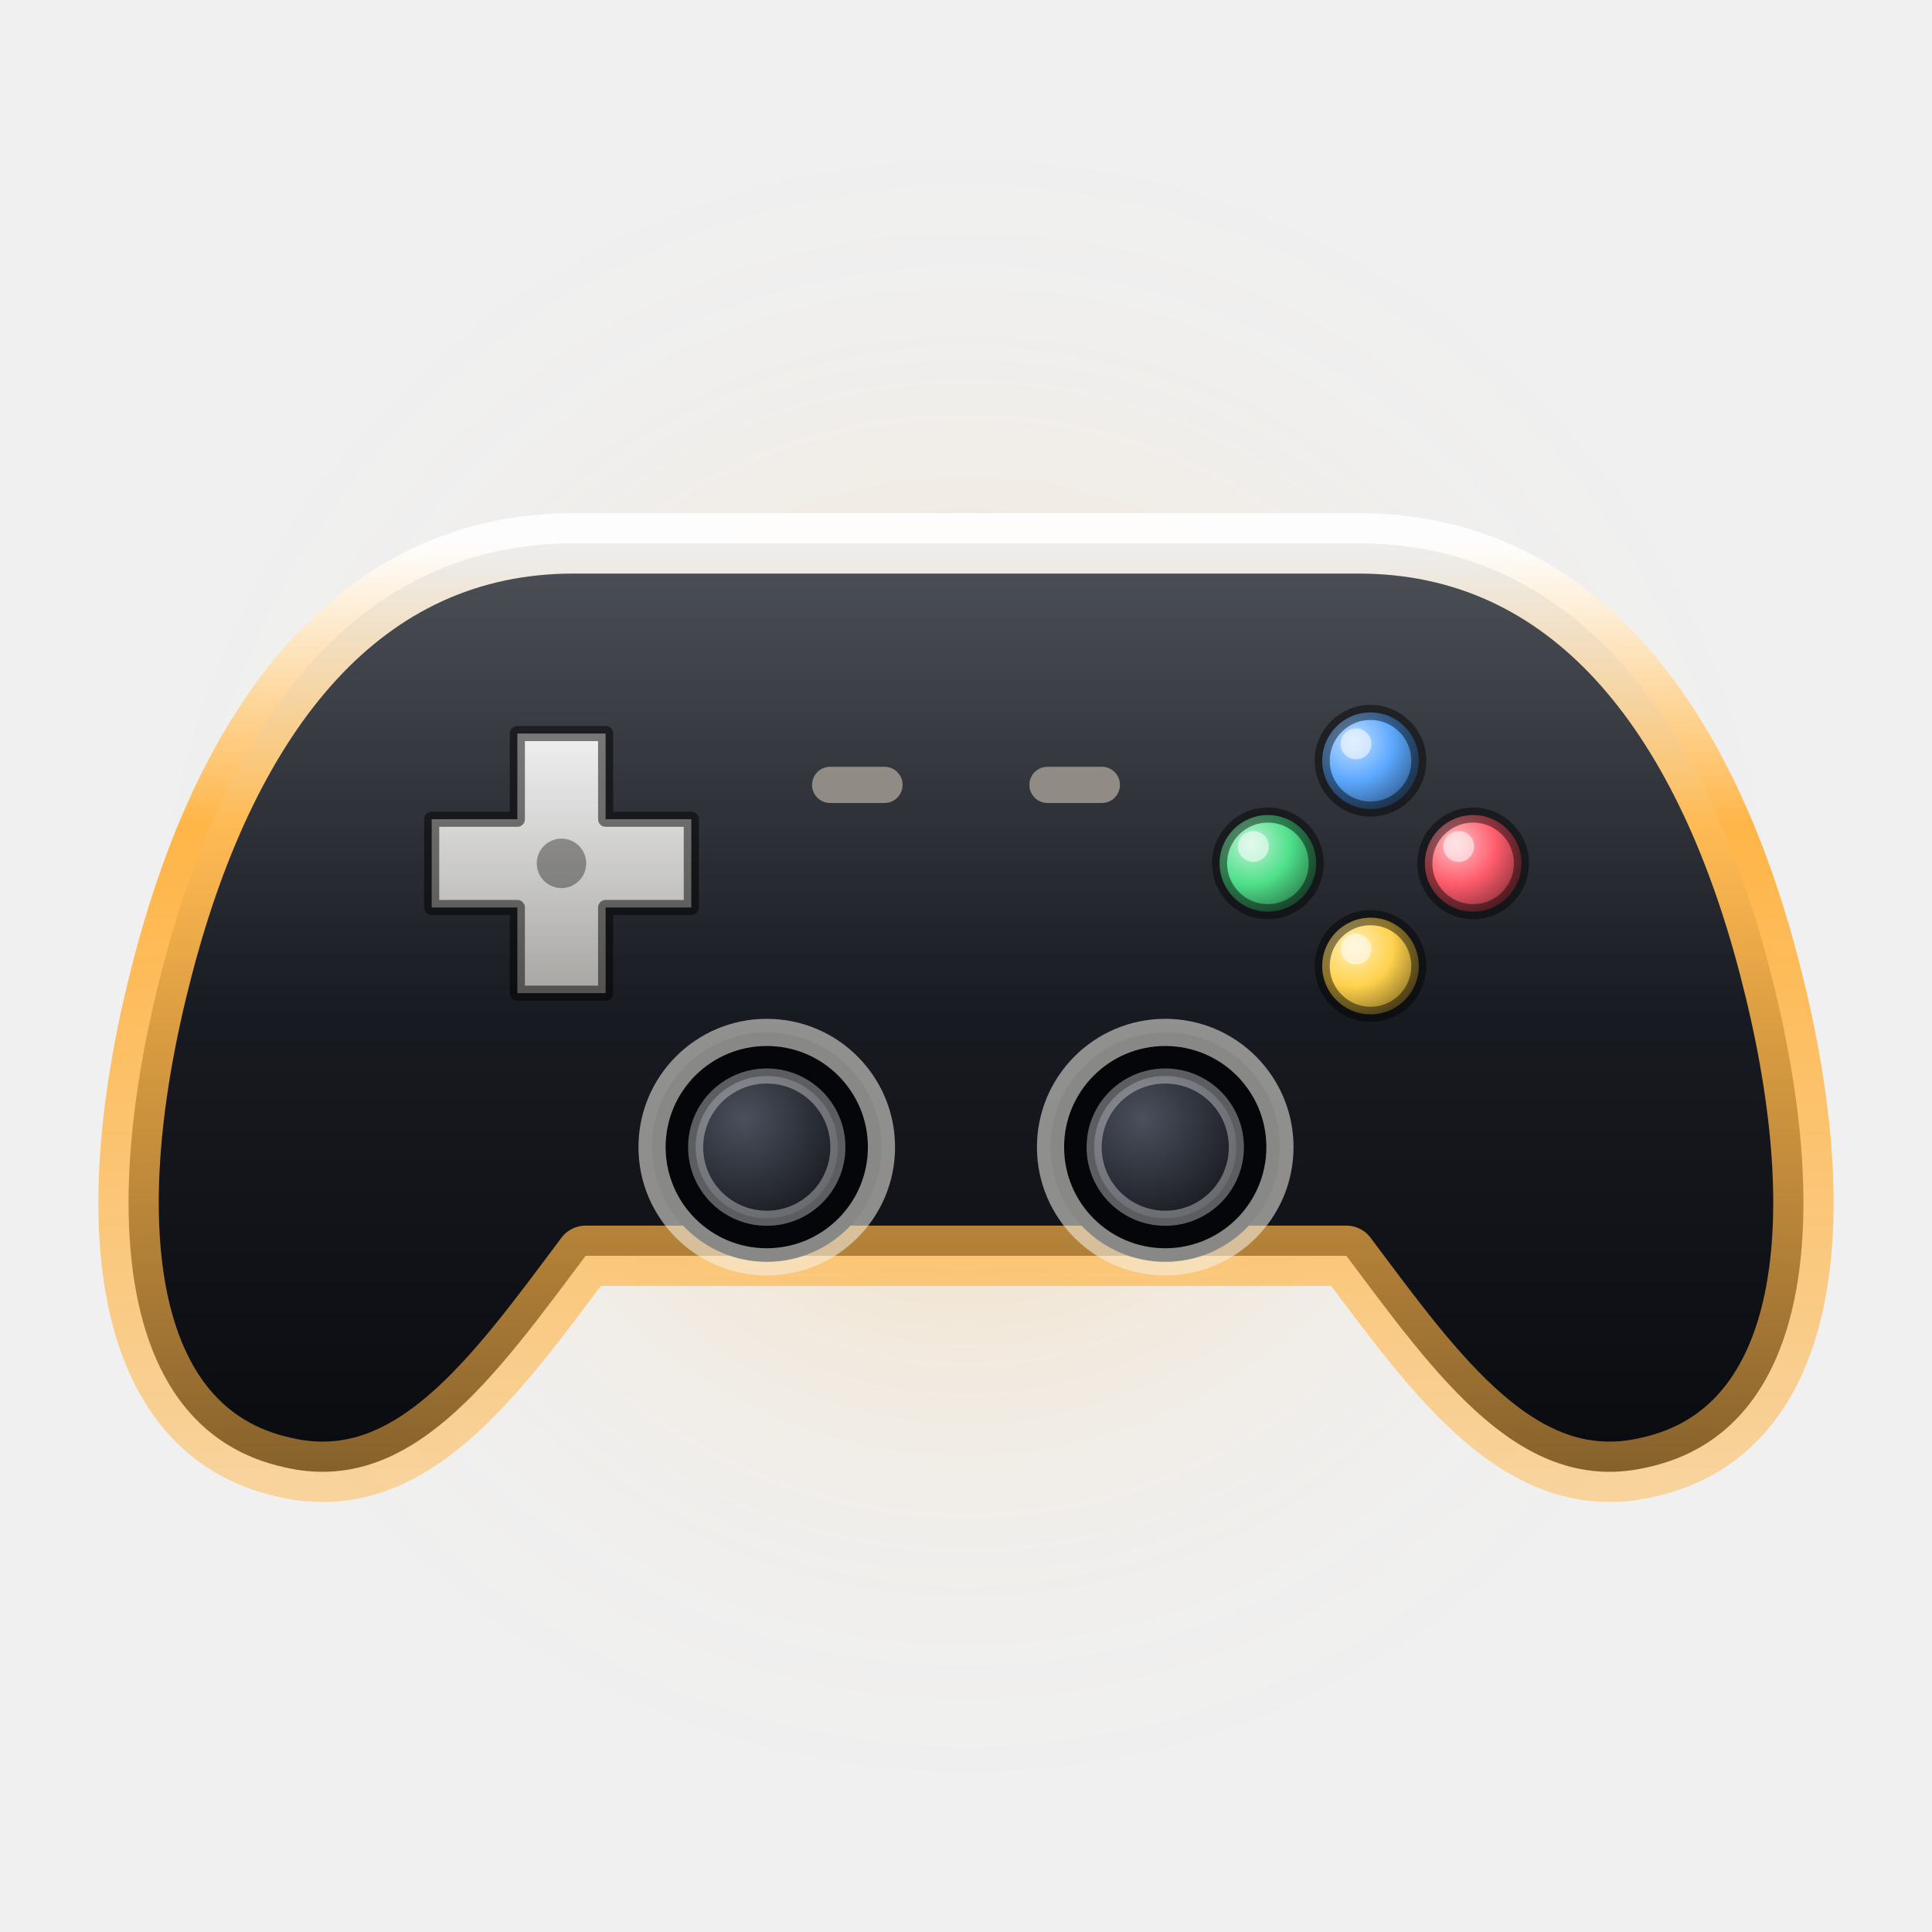
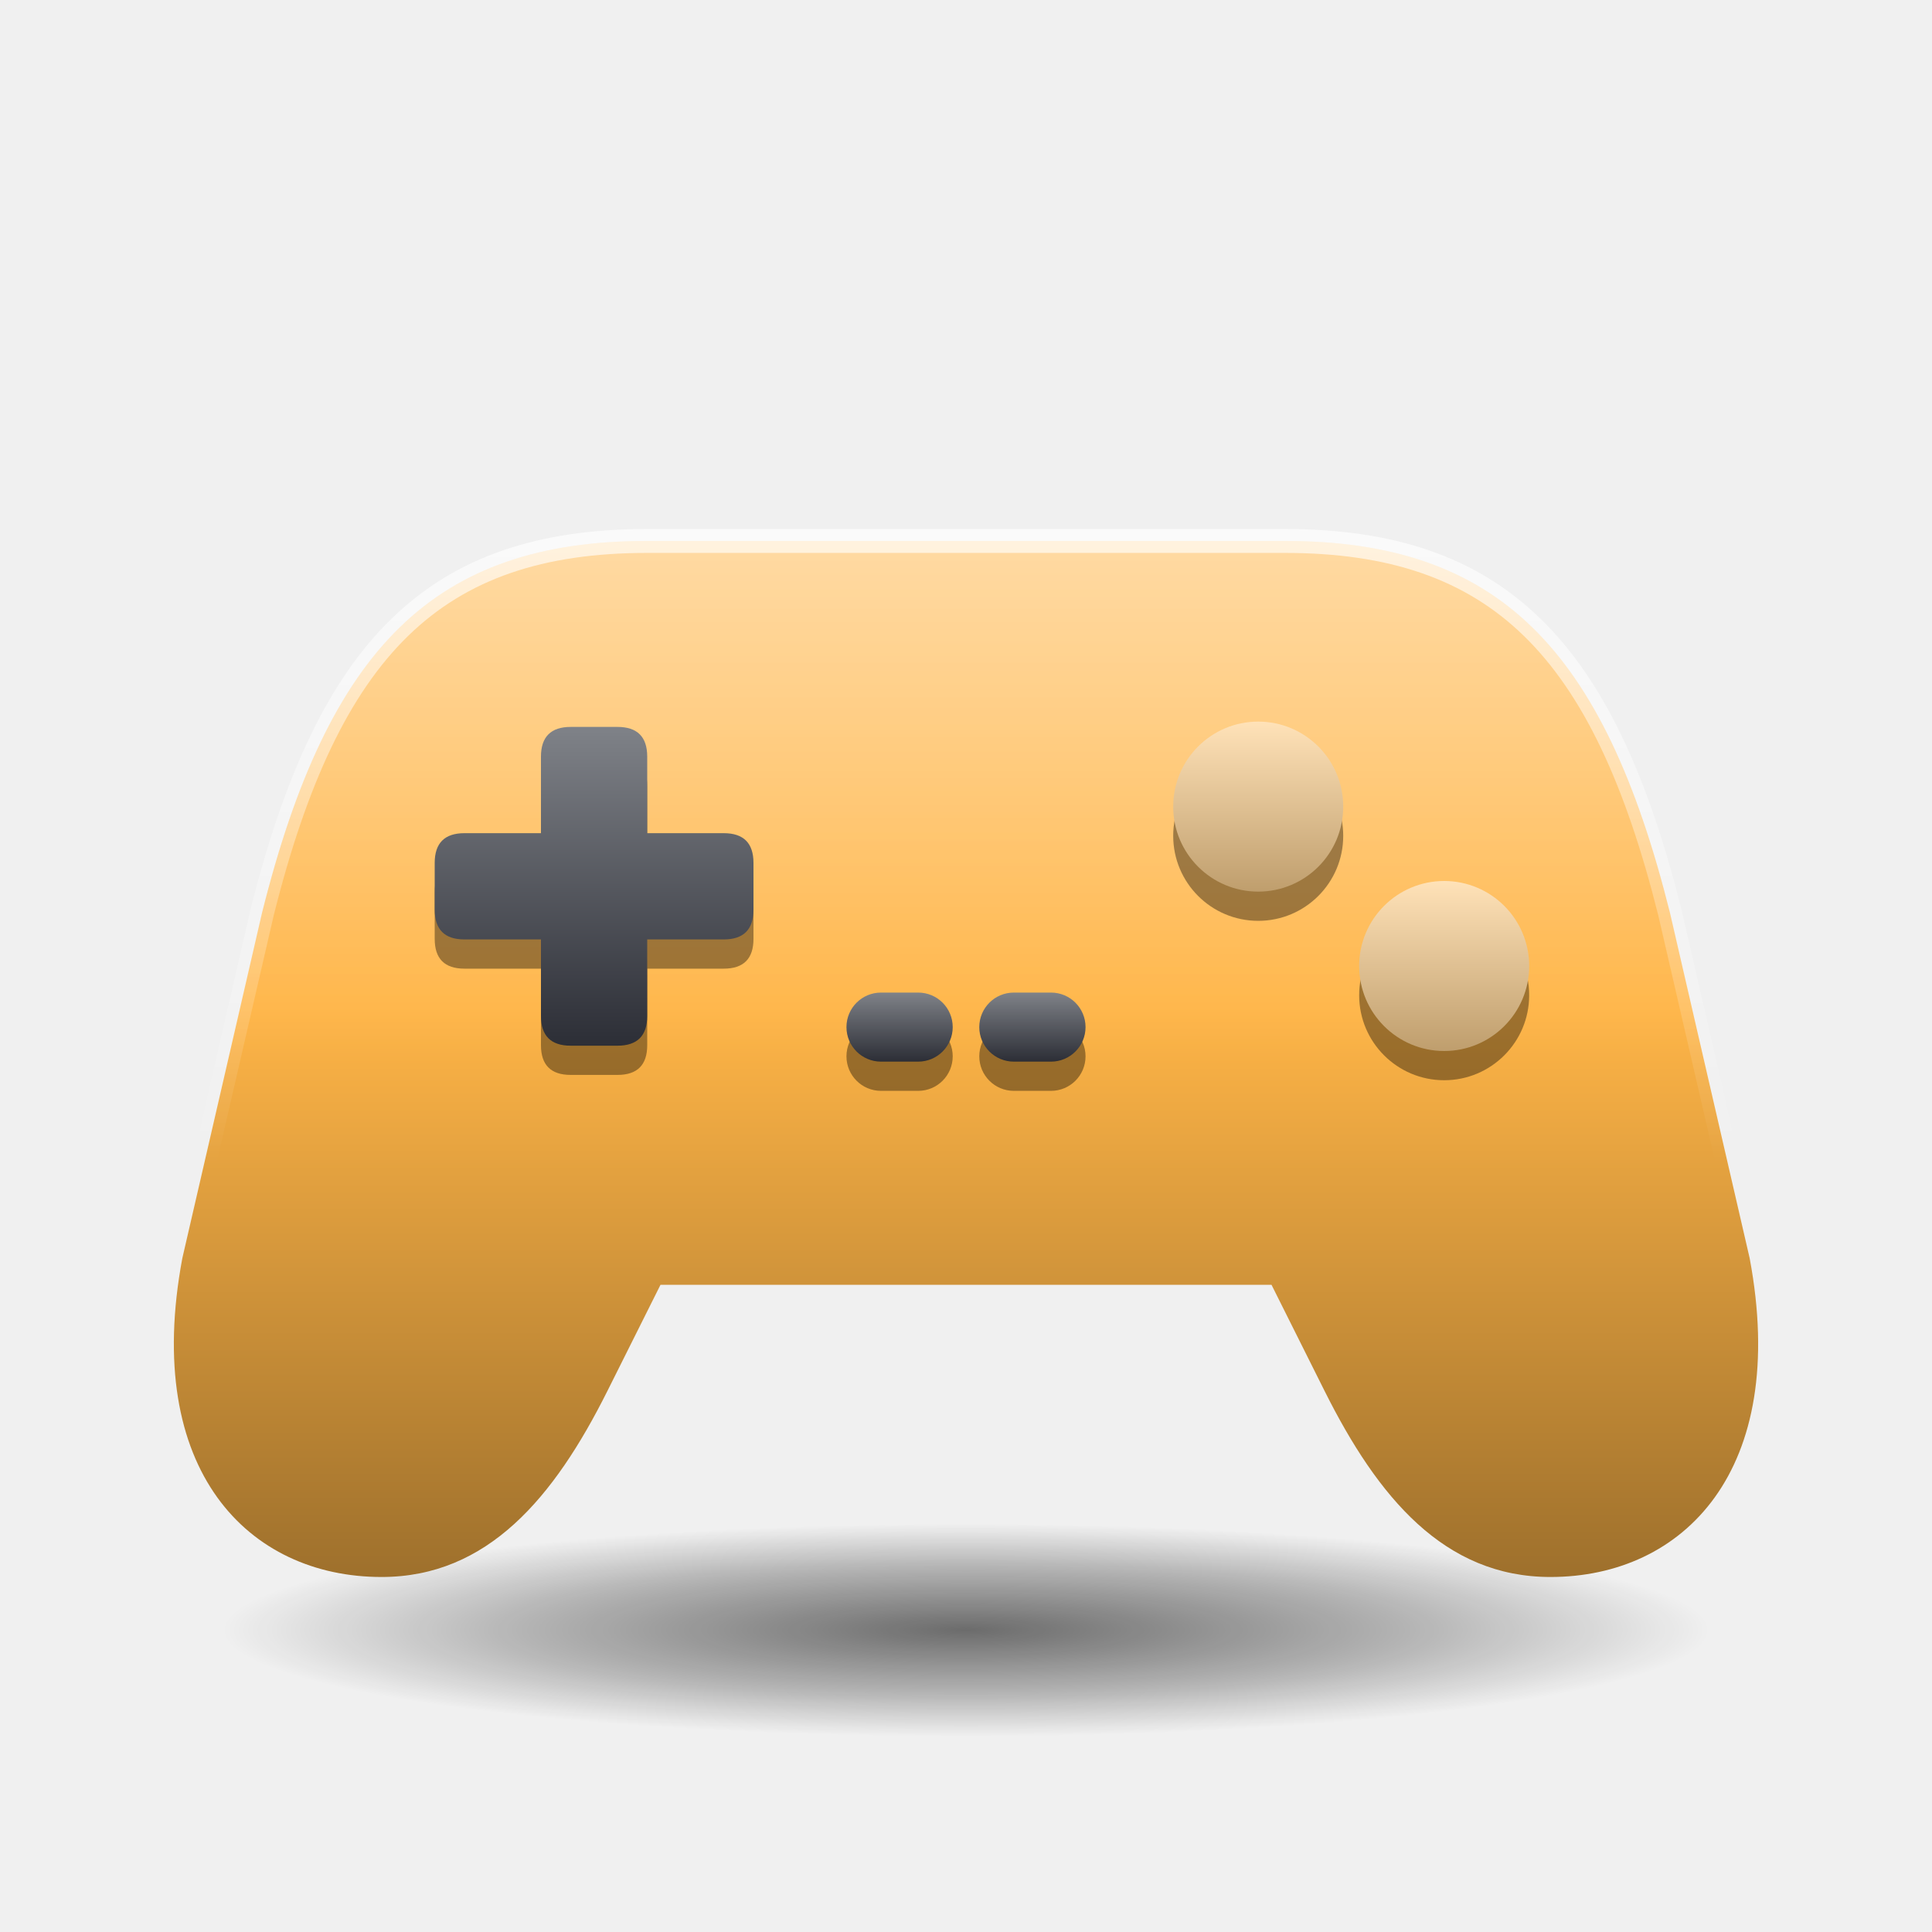
<svg xmlns="http://www.w3.org/2000/svg" width="64" height="64" viewBox="0 0 64 64">
  <defs>
-     <radialGradient id="g0" gradientUnits="userSpaceOnUse" cx="32" cy="32" r="32">
-       <stop offset="0" stop-color="#FFB547" stop-opacity="0.3" />
-       <stop offset="0.1" stop-color="#FFB547" stop-opacity="0.3" />
-       <stop offset="0.2" stop-color="#FFB547" stop-opacity="0.251" />
-       <stop offset="0.3" stop-color="#FFB547" stop-opacity="0.179" />
-       <stop offset="0.4" stop-color="#FFB547" stop-opacity="0.11" />
-       <stop offset="0.5" stop-color="#FFB547" stop-opacity="0.059" />
-       <stop offset="0.6" stop-color="#FFB547" stop-opacity="0.026" />
-       <stop offset="0.7" stop-color="#FFB547" stop-opacity="0.01" />
-       <stop offset="0.8" stop-color="#FFB547" stop-opacity="0.003" />
-       <stop offset="0.9" stop-color="#FFB547" stop-opacity="0" />
-       <stop offset="1" stop-color="#FFB547" stop-opacity="0" />
+     <radialGradient id="g0" gradientUnits="userSpaceOnUse" cx="32" cy="57" r="28">
+       <stop offset="0" stop-color="#000000" stop-opacity="0.55" />
+       <stop offset="0.6" stop-color="#000000" stop-opacity="0.248" />
+       <stop offset="1" stop-color="#000000" stop-opacity="0" />
    </radialGradient>
-     <linearGradient id="g1" gradientUnits="userSpaceOnUse" x1="0" y1="18" x2="0" y2="49">
-       <stop offset="0" stop-color="#262A33" stop-opacity="1" />
-       <stop offset="1" stop-color="#0A0B0F" stop-opacity="1" />
+     <linearGradient id="g1" gradientUnits="userSpaceOnUse" x1="0" y1="16" x2="0" y2="55">
+       <stop offset="0" stop-color="#FFCA7B" stop-opacity="1" />
+       <stop offset="0.45" stop-color="#FFB547" stop-opacity="1" />
+       <stop offset="1" stop-color="#9E702C" stop-opacity="1" />
    </linearGradient>
-     <linearGradient id="g2" gradientUnits="userSpaceOnUse" x1="0" y1="18" x2="0" y2="49">
-       <stop offset="0" stop-color="#FFFFFF" stop-opacity="0.9" />
-       <stop offset="0.3" stop-color="#FFB547" stop-opacity="1" />
-       <stop offset="1" stop-color="#FFB547" stop-opacity="0.5" />
+     <linearGradient id="g2" gradientUnits="userSpaceOnUse" x1="0" y1="16" x2="0" y2="35.5">
+       <stop offset="0" stop-color="#FFFFFF" stop-opacity="0.3" />
+       <stop offset="1" stop-color="#FFFFFF" stop-opacity="0" />
    </linearGradient>
-     <linearGradient id="g3" gradientUnits="userSpaceOnUse" x1="0" y1="18" x2="0" y2="49">
-       <stop offset="0" stop-color="#FFFFFF" stop-opacity="0.18" />
-       <stop offset="0.5" stop-color="#FFFFFF" stop-opacity="0" />
+     <linearGradient id="g3" gradientUnits="userSpaceOnUse" x1="0" y1="16" x2="0" y2="39.4">
+       <stop offset="0" stop-color="#FFFFFF" stop-opacity="0.65" />
+       <stop offset="1" stop-color="#FFFFFF" stop-opacity="0" />
    </linearGradient>
-     <linearGradient id="g4" gradientUnits="userSpaceOnUse" x1="0" y1="24.3" x2="0" y2="32.9">
-       <stop offset="0" stop-color="#FFFFFF" stop-opacity="0.92" />
-       <stop offset="1" stop-color="#F4F1EA" stop-opacity="0.644" />
+     <linearGradient id="g4" gradientUnits="userSpaceOnUse" x1="0" y1="23" x2="0" y2="35">
+       <stop offset="0" stop-color="#7F8288" stop-opacity="1" />
+       <stop offset="1" stop-color="#2C2E36" stop-opacity="1" />
    </linearGradient>
-     <radialGradient id="g5" gradientUnits="userSpaceOnUse" cx="44.84" cy="24.56" r="2.4">
-       <stop offset="0" stop-color="#C1DEFF" stop-opacity="1" />
-       <stop offset="0.55" stop-color="#5BA8FF" stop-opacity="1" />
-       <stop offset="1" stop-color="#356194" stop-opacity="1" />
-     </radialGradient>
-     <radialGradient id="g6" gradientUnits="userSpaceOnUse" cx="48.24" cy="27.96" r="2.4">
-       <stop offset="0" stop-color="#FFC1C7" stop-opacity="1" />
-       <stop offset="0.55" stop-color="#FF5C6C" stop-opacity="1" />
-       <stop offset="1" stop-color="#94353F" stop-opacity="1" />
-     </radialGradient>
-     <radialGradient id="g7" gradientUnits="userSpaceOnUse" cx="44.84" cy="31.36" r="2.4">
-       <stop offset="0" stop-color="#FFEEBB" stop-opacity="1" />
-       <stop offset="0.55" stop-color="#FFD24C" stop-opacity="1" />
-       <stop offset="1" stop-color="#947A2C" stop-opacity="1" />
-     </radialGradient>
-     <radialGradient id="g8" gradientUnits="userSpaceOnUse" cx="41.44" cy="27.96" r="2.4">
-       <stop offset="0" stop-color="#BCF3D3" stop-opacity="1" />
-       <stop offset="0.55" stop-color="#4FE08A" stop-opacity="1" />
-       <stop offset="1" stop-color="#2E8250" stop-opacity="1" />
-     </radialGradient>
-     <radialGradient id="g9" gradientUnits="userSpaceOnUse" cx="24.64" cy="37.05" r="3.8">
-       <stop offset="0" stop-color="#4A505C" stop-opacity="1" />
-       <stop offset="1" stop-color="#16181E" stop-opacity="1" />
-     </radialGradient>
-     <radialGradient id="g10" gradientUnits="userSpaceOnUse" cx="37.84" cy="37.05" r="3.8">
-       <stop offset="0" stop-color="#4A505C" stop-opacity="1" />
-       <stop offset="1" stop-color="#16181E" stop-opacity="1" />
-     </radialGradient>
+     <linearGradient id="g5" gradientUnits="userSpaceOnUse" x1="0" y1="22.8" x2="0" y2="29.2">
+       <stop offset="0" stop-color="#FFE2B8" stop-opacity="1" />
+       <stop offset="1" stop-color="#BF9E6D" stop-opacity="1" />
+     </linearGradient>
+     <linearGradient id="g6" gradientUnits="userSpaceOnUse" x1="0" y1="28.8" x2="0" y2="35.2">
+       <stop offset="0" stop-color="#FFE2B8" stop-opacity="1" />
+       <stop offset="1" stop-color="#BF9E6D" stop-opacity="1" />
+     </linearGradient>
+     <linearGradient id="g7" gradientUnits="userSpaceOnUse" x1="0" y1="33" x2="0" y2="35.6">
+       <stop offset="0" stop-color="#7F8288" stop-opacity="1" />
+       <stop offset="1" stop-color="#2C2E36" stop-opacity="1" />
+     </linearGradient>
+     <linearGradient id="g8" gradientUnits="userSpaceOnUse" x1="0" y1="33" x2="0" y2="35.6">
+       <stop offset="0" stop-color="#7F8288" stop-opacity="1" />
+       <stop offset="1" stop-color="#2C2E36" stop-opacity="1" />
+     </linearGradient>
  </defs>
-   <path d="M0,32A32,32 0 1 1 64,32A32,32 0 1 1 0,32Z" fill="url(#g0)" />
-   <path d="M19,18 H45 C52,18 56.4,23.6 58.6,32 C60.8,40.4 60,47.4 54.6,48.6 C50.4,49.6 47.6,45.6 44.6,41.6 H19.4 C16.4,45.6 13.6,49.6 9.4,48.6 C4,47.4 3.2,40.4 5.4,32 C7.6,23.6 12,18 19,18 Z" fill="url(#g1)" stroke="url(#g2)" stroke-width="2" stroke-linecap="round" stroke-linejoin="round" />
-   <path d="M19,18 H45 C52,18 56.4,23.6 58.6,32 C60.8,40.4 60,47.4 54.6,48.6 C50.4,49.6 47.6,45.6 44.6,41.6 H19.4 C16.4,45.6 13.6,49.6 9.4,48.6 C4,47.4 3.2,40.4 5.4,32 C7.6,23.6 12,18 19,18 Z" fill="url(#g3)" />
-   <path d="M17.138,24.3H20.062V27.138H22.9V30.062H20.062V32.9H17.138V30.062H14.3V27.138H17.138Z" fill="url(#g4)" stroke="#000000" stroke-width="0.5" stroke-linecap="round" stroke-linejoin="round" stroke-opacity="0.5" />
-   <path d="M17.781,28.6A0.819,0.819 0 1 1 19.419,28.6A0.819,0.819 0 1 1 17.781,28.6Z" fill="#000000" fill-opacity="0.35" />
-   <path d="M43.8,25.2A1.6,1.6 0 1 1 47,25.2A1.6,1.6 0 1 1 43.8,25.2Z" fill="url(#g5)" stroke="#000000" stroke-width="0.5" stroke-linecap="round" stroke-linejoin="round" stroke-opacity="0.45" />
-   <path d="M44.408,24.64A0.512,0.512 0 1 1 45.432,24.64A0.512,0.512 0 1 1 44.408,24.64Z" fill="#FFFFFF" fill-opacity="0.55" />
-   <path d="M47.2,28.6A1.6,1.6 0 1 1 50.4,28.6A1.6,1.6 0 1 1 47.2,28.6Z" fill="url(#g6)" stroke="#000000" stroke-width="0.5" stroke-linecap="round" stroke-linejoin="round" stroke-opacity="0.45" />
-   <path d="M47.808,28.04A0.512,0.512 0 1 1 48.832,28.04A0.512,0.512 0 1 1 47.808,28.04Z" fill="#FFFFFF" fill-opacity="0.55" />
-   <path d="M43.8,32A1.6,1.6 0 1 1 47,32A1.6,1.6 0 1 1 43.8,32Z" fill="url(#g7)" stroke="#000000" stroke-width="0.5" stroke-linecap="round" stroke-linejoin="round" stroke-opacity="0.45" />
-   <path d="M44.408,31.44A0.512,0.512 0 1 1 45.432,31.44A0.512,0.512 0 1 1 44.408,31.44Z" fill="#FFFFFF" fill-opacity="0.55" />
-   <path d="M40.4,28.6A1.6,1.6 0 1 1 43.6,28.6A1.6,1.6 0 1 1 40.4,28.6Z" fill="url(#g8)" stroke="#000000" stroke-width="0.5" stroke-linecap="round" stroke-linejoin="round" stroke-opacity="0.45" />
-   <path d="M41.008,28.04A0.512,0.512 0 1 1 42.032,28.04A0.512,0.512 0 1 1 41.008,28.04Z" fill="#FFFFFF" fill-opacity="0.55" />
-   <path d="M21.6,38A3.8,3.8 0 1 1 29.2,38A3.8,3.8 0 1 1 21.6,38Z" fill="#05060A" stroke="#F4F1EA" stroke-width="0.9" stroke-linecap="round" stroke-linejoin="round" stroke-opacity="0.55" />
-   <path d="M23.044,38A2.356,2.356 0 1 1 27.756,38A2.356,2.356 0 1 1 23.044,38Z" fill="url(#g9)" stroke="#FFFFFF" stroke-width="0.5" stroke-linecap="round" stroke-linejoin="round" stroke-opacity="0.35" />
-   <path d="M34.8,38A3.8,3.8 0 1 1 42.4,38A3.8,3.8 0 1 1 34.8,38Z" fill="#05060A" stroke="#F4F1EA" stroke-width="0.9" stroke-linecap="round" stroke-linejoin="round" stroke-opacity="0.55" />
-   <path d="M36.244,38A2.356,2.356 0 1 1 40.956,38A2.356,2.356 0 1 1 36.244,38Z" fill="url(#g10)" stroke="#FFFFFF" stroke-width="0.5" stroke-linecap="round" stroke-linejoin="round" stroke-opacity="0.35" />
-   <path d="M27.5,25.4H29.3A0.6,0.6 0 0 1 29.9,26V26A0.6,0.6 0 0 1 29.3,26.6H27.5A0.6,0.6 0 0 1 26.9,26V26A0.6,0.6 0 0 1 27.5,25.4Z" fill="#9A958C" fill-opacity="0.9" />
-   <path d="M34.7,25.4H36.5A0.6,0.6 0 0 1 37.1,26V26A0.6,0.6 0 0 1 36.5,26.6H34.7A0.6,0.6 0 0 1 34.1,26V26A0.6,0.6 0 0 1 34.7,25.4Z" fill="#9A958C" fill-opacity="0.9" />
+   <g transform="translate(32 32) scale(0.88 0.88) translate(-32 -32)">
+     <g transform="translate(32 57) scale(1 0.143) translate(-32 -57)">
+       <path d="M4,57A28,28 0 1 1 60,57A28,28 0 1 1 4,57Z" fill="url(#g0)" />
+     </g>
+     <path d="M20,16 H44 C52,16 56,20 58.5,30 L61.5,43 C63,51 59,55 54,55 C50,55 47.5,52 45.5,48 L43.5,44 H20.5 L18.5,48 C16.5,52 14,55 10,55 C5,55 1,51 2.5,43 L5.5,30 C8,20 12,16 20,16 Z" fill="url(#g1)" />
+     <path d="M20,16 H44 C52,16 56,20 58.5,30 L61.5,43 C63,51 59,55 54,55 C50,55 47.5,52 45.5,48 L43.5,44 H20.5 L18.5,48 C16.5,52 14,55 10,55 C5,55 1,51 2.5,43 L5.5,30 C8,20 12,16 20,16 Z" fill="url(#g2)" />
+     <path d="M20,16 H44 C52,16 56,20 58.5,30 L61.5,43 C63,51 59,55 54,55 C50,55 47.5,52 45.5,48 L43.5,44 H20.5 L18.5,48 C16.5,52 14,55 10,55 C5,55 1,51 2.5,43 L5.5,30 C8,20 12,16 20,16 Z" fill="none" stroke="url(#g3)" stroke-width="0.9" stroke-linecap="round" stroke-linejoin="round" />
+     <path d="M16,25.22Q16,24.1 17.12,24.1L18.88,24.1Q20,24.1 20,25.22L20,28.1L22.88,28.1Q24,28.1 24,29.22L24,30.98Q24,32.1 22.88,32.1L20,32.1L20,34.98Q20,36.1 18.88,36.1L17.12,36.1Q16,36.1 16,34.98L16,32.1L13.12,32.1Q12,32.1 12,30.98L12,29.22Q12,28.1 13.12,28.1L16,28.1Z" fill="#000000" fill-opacity="0.38" />
+     <path d="M16,24.12 Q16,23 17.12,23 H18.88 Q20,23 20,24.12 V27 H22.88 Q24,27 24,28.12 V29.88 Q24,31 22.88,31 H20 V33.88 Q20,35 18.88,35 H17.12 Q16,35 16,33.88 V31 H13.12 Q12,31 12,29.88 V28.12 Q12,27 13.12,27 H16 Z" fill="url(#g4)" />
+     <path d="M39.8,27.1A3.2,3.2 0 1 1 46.2,27.1A3.2,3.2 0 1 1 39.8,27.1Z" fill="#000000" fill-opacity="0.38" />
+     <path d="M39.8,26A3.2,3.2 0 1 1 46.2,26A3.2,3.2 0 1 1 39.8,26Z" fill="url(#g5)" />
+     <path d="M46.8,33.1A3.2,3.2 0 1 1 53.2,33.1A3.2,3.2 0 1 1 46.8,33.1Z" fill="#000000" fill-opacity="0.38" />
+     <path d="M46.8,32A3.2,3.2 0 1 1 53.2,32A3.2,3.2 0 1 1 46.8,32Z" fill="url(#g6)" />
+     <path d="M28.8,34.1L30.2,34.1A1.3,1.3 0 0 1 31.5,35.4L31.5,35.4A1.3,1.3 0 0 1 30.2,36.7L28.8,36.7A1.3,1.3 0 0 1 27.5,35.4L27.5,35.4A1.3,1.3 0 0 1 28.8,34.1Z" fill="#000000" fill-opacity="0.38" />
+     <path d="M28.8,33H30.2A1.3,1.3 0 0 1 31.5,34.3V34.3A1.3,1.3 0 0 1 30.2,35.6H28.8A1.3,1.3 0 0 1 27.5,34.3V34.3A1.3,1.3 0 0 1 28.8,33Z" fill="url(#g7)" />
+     <path d="M33.8,34.1L35.2,34.1A1.3,1.3 0 0 1 36.5,35.4L36.5,35.4A1.3,1.3 0 0 1 35.2,36.7L33.8,36.7A1.3,1.3 0 0 1 32.5,35.4L32.5,35.4A1.3,1.3 0 0 1 33.8,34.1Z" fill="#000000" fill-opacity="0.38" />
+     <path d="M33.8,33H35.2A1.3,1.3 0 0 1 36.5,34.3V34.3A1.3,1.3 0 0 1 35.2,35.6H33.8A1.3,1.3 0 0 1 32.5,34.3V34.3A1.3,1.3 0 0 1 33.8,33Z" fill="url(#g8)" />
+   </g>
</svg>
